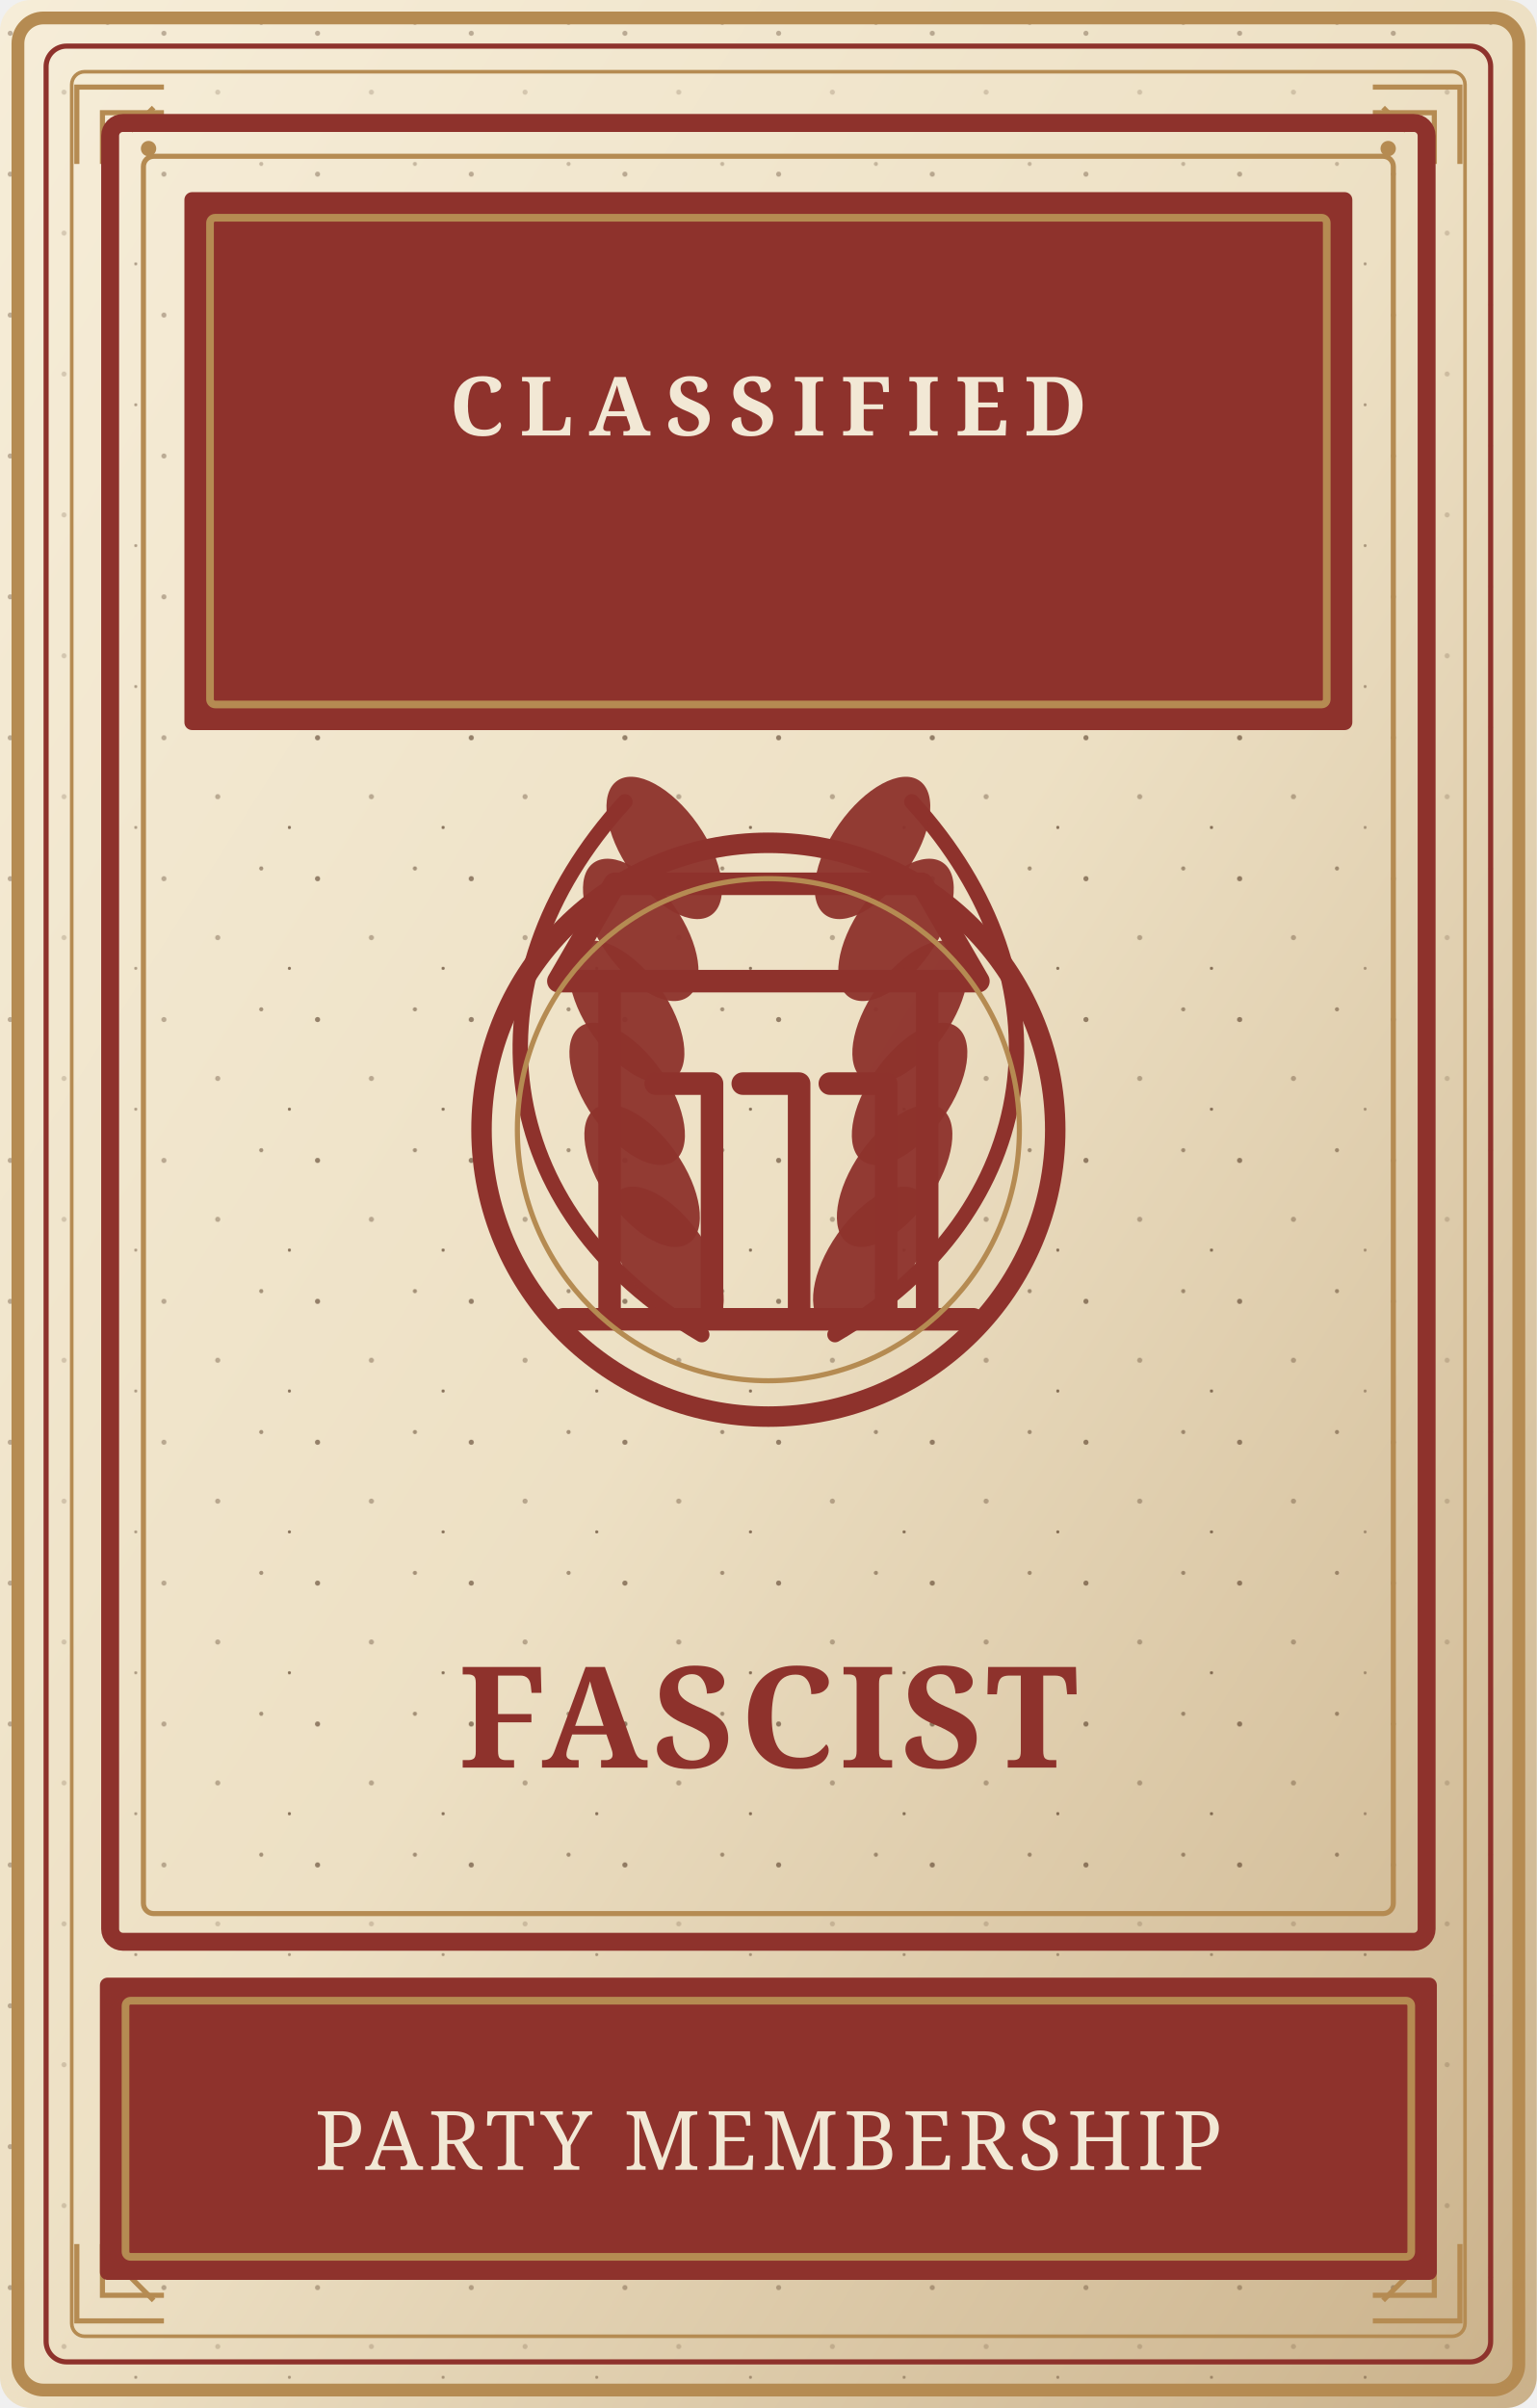
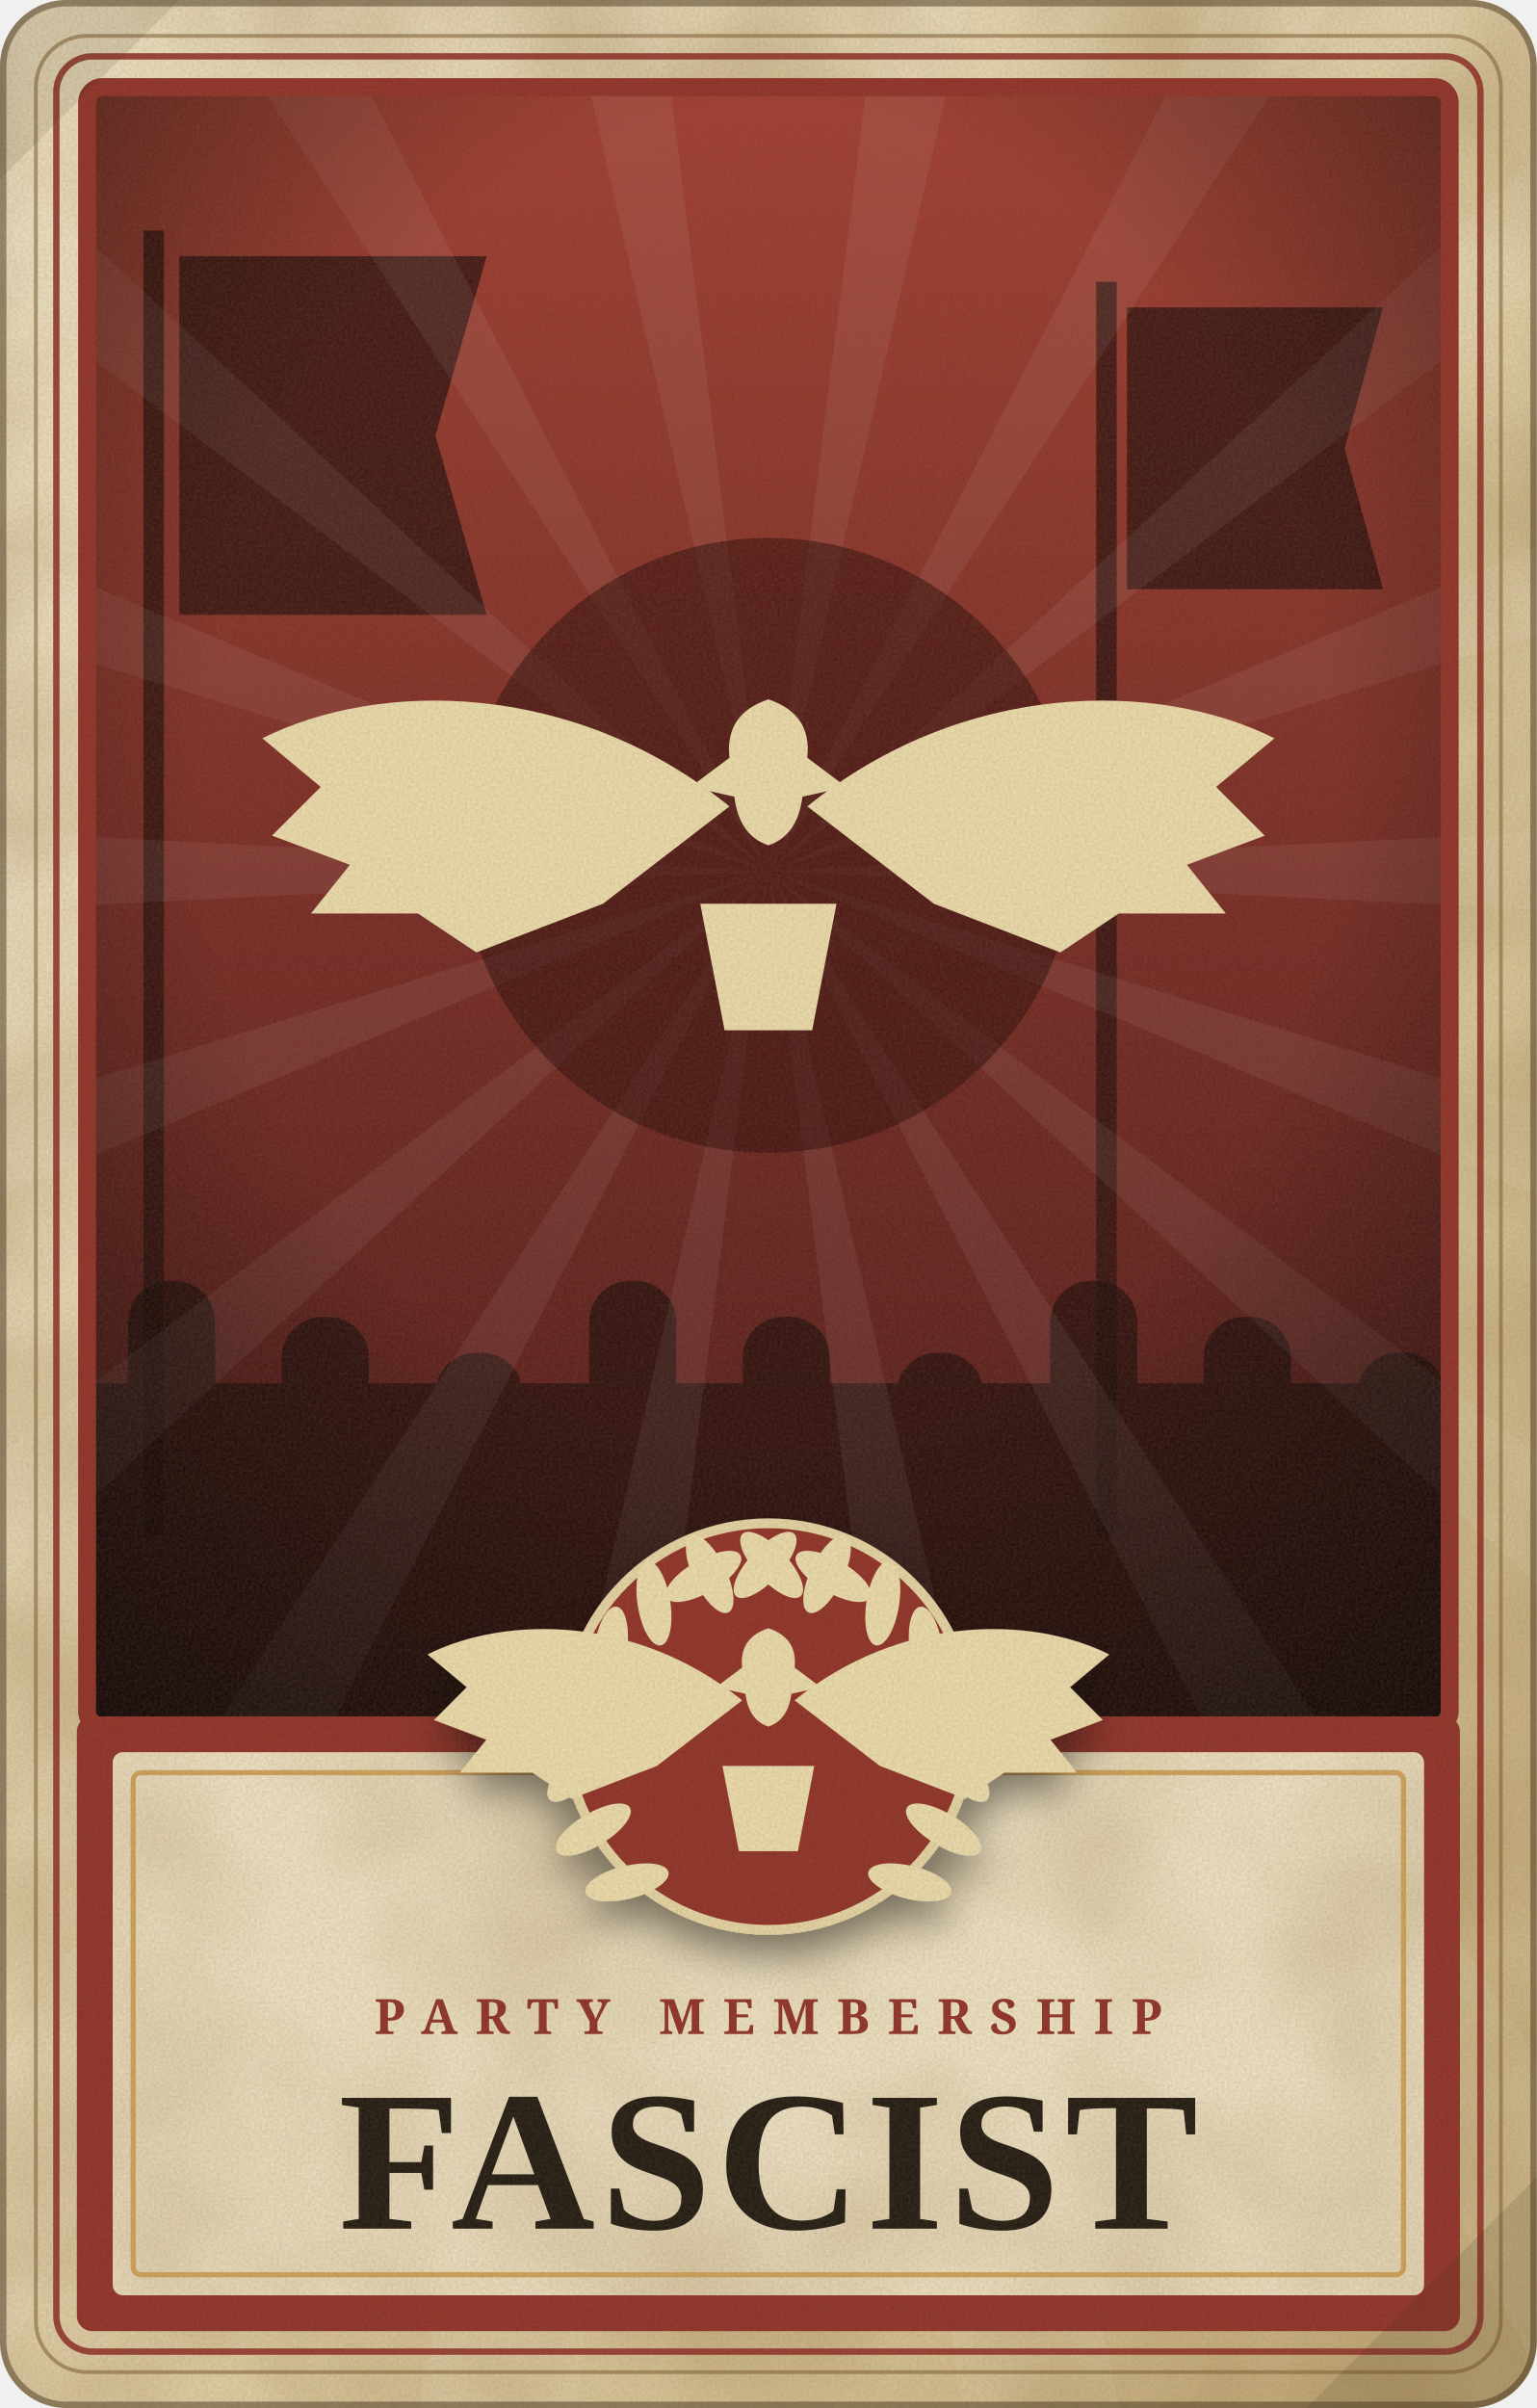
- <svg xmlns="http://www.w3.org/2000/svg" width="600" height="940" viewBox="0 0 600 940" role="img">
+ <svg xmlns="http://www.w3.org/2000/svg" width="600" height="940" viewBox="0 0 600 940">
  <defs>
-     <linearGradient id="paper" x1="0" x2="1" y1="0" y2="1">
-       <stop stop-color="#F6EDD8" />
-       <stop offset=".5" stop-color="#EDE0C4" />
-       <stop offset="1" stop-color="#CAB18A" />
+     <linearGradient id="paper" x1="0" y1="0" x2="1" y2="1">
+       <stop offset="0" stop-color="#efe3c6" />
+       <stop offset=".55" stop-color="#e3d2aa" />
+       <stop offset="1" stop-color="#c9b17f" />
    </linearGradient>
-     <linearGradient id="navy" x1="0" y1="0" x2="1" y2="1">
-       <stop stop-color="#1E4556" />
-       <stop offset="1" stop-color="#102A39" />
+     <linearGradient id="art" x1="0" y1="0" x2="0" y2="1">
+       <stop offset="0" stop-color="#a13a30" />
+       <stop offset="1" stop-color="#4a1517" />
    </linearGradient>
-     <linearGradient id="red" x1="0" y1="0" x2="1" y2="1">
-       <stop stop-color="#8E322C" />
-       <stop offset="1" stop-color="#541D20" />
-     </linearGradient>
-     <pattern id="grain" x="0" y="0" width="60" height="55" patternUnits="userSpaceOnUse">
-       <circle cx="4" cy="13" r="1" fill="#503621" opacity=".34" />
-       <circle cx="25" cy="36" r="1" fill="#503621" opacity=".19" />
-       <circle cx="42" cy="9" r=".8" fill="#503621" opacity=".27" />
-       <circle cx="53" cy="48" r=".6" fill="#503621" opacity=".4" />
-     </pattern>
-     <pattern id="hatch" width="16" height="16" patternUnits="userSpaceOnUse" patternTransform="rotate(34)">
-       <path d="M0 0 V16" stroke="#F9E5BC" stroke-opacity=".055" stroke-width="2" />
-     </pattern>
+     <radialGradient id="vig" cx=".5" cy=".42" r=".75">
+       <stop offset=".55" stop-color="#000" stop-opacity="0" />
+       <stop offset="1" stop-color="#000" stop-opacity=".62" />
+     </radialGradient>
+     <filter id="grain" x="0" y="0" width="100%" height="100%">
+       <feTurbulence type="fractalNoise" baseFrequency=".9" numOctaves="2" seed="4" />
+       <feColorMatrix values="0 0 0 0 .25  0 0 0 0 .17  0 0 0 0 .08  0 0 0 .55 0" />
+       <feComposite in2="SourceGraphic" operator="in" />
+     </filter>
+     <filter id="stain" x="0" y="0" width="100%" height="100%">
+       <feTurbulence type="fractalNoise" baseFrequency=".012" numOctaves="3" seed="9" />
+       <feColorMatrix values="0 0 0 0 .35  0 0 0 0 .22  0 0 0 0 .08  0 0 0 .9 -.28" />
+       <feComposite in2="SourceGraphic" operator="in" />
+     </filter>
+     <filter id="rough">
+       <feTurbulence type="fractalNoise" baseFrequency=".05" numOctaves="2" seed="2" result="n" />
+       <feDisplacementMap in="SourceGraphic" in2="n" scale="3" />
+     </filter>
+     <filter id="shadow" x="-20%" y="-20%" width="140%" height="140%">
+       <feDropShadow dx="0" dy="6" stdDeviation="6" flood-opacity=".5" />
+     </filter>
+     <clipPath id="card">
+       <rect x="0" y="0" width="600" height="940" rx="26" />
+     </clipPath>
+     <clipPath id="art">
+       <rect x="34" y="34" width="532" height="640" rx="6" />
+     </clipPath>
  </defs>
-   <rect x="0" y="0" width="600" height="940" rx="12" fill="url(#paper)" stroke="none" stroke-width="1" />
-   <rect x="0" y="0" width="600" height="940" rx="12" fill="url(#grain)" stroke="none" stroke-width="1" />
-   <rect x="7" y="7" width="586" height="926" rx="10" fill="none" stroke="#B58B52" stroke-width="5" />
-   <rect x="18" y="18" width="564" height="904" rx="8" fill="none" stroke="#8E322C" stroke-width="2" />
-   <rect x="28" y="28" width="544" height="884" rx="5" fill="none" stroke="#B58B52" stroke-width="1.4" />
-   <g transform="translate(30,30) scale(1)" stroke="#B58B52" fill="none" stroke-width="2">
-     <path d="M0 34 V4 H34 M10 34 V14 H34" />
-     <path d="M21 21 L30 12" />
-     <circle cx="28" cy="28" r="3" fill="#B58B52" stroke="none" />
+   <g clip-path="url(#card)">
+     <rect width="600" height="940" fill="url(#paper)" />
+     <rect width="600" height="940" fill="#fff" filter="url(#stain)" opacity=".8" />
+     <rect x="34" y="34" width="532" height="640" fill="url(#art)" />
+     <g clip-path="url(#art)">
+       <rect x="34" y="34" width="532" height="640" fill="url(#art)" />
+       <g fill="#2a0d0d" opacity=".8">
+         <path d="M70 100 H190 L170 170 L190 240 H70Z" />
+         <path d="M60 90 V600" stroke="#2a0d0d" stroke-width="8" />
+         <path d="M440 120 H540 L525 175 L540 230 H440Z" />
+         <path d="M432 110 V600" stroke="#2a0d0d" stroke-width="8" />
+       </g>
+       <g fill="#1a0707" opacity=".7">
+         <rect x="34" y="540" width="532" height="140" />
+         <rect x="50" y="500" width="34" height="60" rx="16" />
+         <rect x="110" y="514" width="34" height="60" rx="16" />
+         <rect x="170" y="528" width="34" height="60" rx="16" />
+         <rect x="230" y="500" width="34" height="60" rx="16" />
+         <rect x="290" y="514" width="34" height="60" rx="16" />
+         <rect x="350" y="528" width="34" height="60" rx="16" />
+         <rect x="410" y="500" width="34" height="60" rx="16" />
+         <rect x="470" y="514" width="34" height="60" rx="16" />
+         <rect x="530" y="528" width="34" height="60" rx="16" />
+       </g>
+       <path d="M300 340 L999 305 L999 375Z" fill="#fff" opacity=".07" />
+       <path d="M300 340 L969 546 L945 612Z" fill="#fff" opacity=".07" />
+       <path d="M300 340 L858 763 L813 816Z" fill="#fff" opacity=".07" />
+       <path d="M300 340 L680 928 L619 963Z" fill="#fff" opacity=".07" />
+       <path d="M300 340 L456 1022 L387 1035Z" fill="#fff" opacity=".07" />
+       <path d="M300 340 L213 1035 L144 1022Z" fill="#fff" opacity=".07" />
+       <path d="M300 340 L-19 963 L-80 928Z" fill="#fff" opacity=".07" />
+       <path d="M300 340 L-213 816 L-258 763Z" fill="#fff" opacity=".07" />
+       <path d="M300 340 L-345 612 L-369 546Z" fill="#fff" opacity=".07" />
+       <path d="M300 340 L-399 375 L-399 305Z" fill="#fff" opacity=".07" />
+       <path d="M300 340 L-369 134 L-345 68Z" fill="#fff" opacity=".07" />
+       <path d="M300 340 L-258 -83 L-213 -136Z" fill="#fff" opacity=".07" />
+       <path d="M300 340 L-80 -248 L-19 -283Z" fill="#fff" opacity=".07" />
+       <path d="M300 340 L144 -342 L213 -355Z" fill="#fff" opacity=".07" />
+       <path d="M300 340 L387 -355 L456 -342Z" fill="#fff" opacity=".07" />
+       <path d="M300 340 L619 -283 L680 -248Z" fill="#fff" opacity=".07" />
+       <path d="M300 340 L813 -136 L858 -83Z" fill="#fff" opacity=".07" />
+       <path d="M300 340 L945 68 L969 134Z" fill="#fff" opacity=".07" />
+       <g transform="translate(300 330)">
+         <circle r="120" fill="#2a0707" opacity=".55" />
+       </g>
+       <g transform="translate(300 330) scale(1.9) translate(-300 -674)">
+         <g fill="#efe0b0">
+           <path d="M308 666 C340 640 380 640 404 652 L392 662 L402 672 L386 678 L394 688 L372 688 L360 696 L334 686 Z" />
+           <path d="M292 666 C260 640 220 640 196 652 L208 662 L198 672 L214 678 L206 688 L228 688 L240 696 L266 686 Z" />
+           <path d="M300 644 q9 3 8 12 l8 6 l-9 2 q-1 8 -7 10 q-6 -2 -7 -10 l-9 -2 l8 -6 q-1 -9 8 -12z" />
+           <path d="M286 686 h28 l-5 26 h-18z" />
+         </g>
+       </g>
+       <rect x="34" y="34" width="532" height="640" fill="url(#vig)" />
+     </g>
+     <rect x="34" y="34" width="532" height="640" rx="6" fill="none" stroke="#8f2e27" stroke-width="7" />
+     <rect x="22" y="22" width="556" height="896" rx="14" fill="none" stroke="#8f2e27" stroke-width="2.5" opacity=".9" />
+     <rect x="14" y="14" width="572" height="912" rx="20" fill="none" stroke="#7a5a2c" stroke-width="1.5" opacity=".55" />
+     <path d="M26 674 L574 674 L574 712 L560 728 L574 744 L574 900 L26 900 L26 744 L40 728 L26 712 Z" fill="#8f2e27" opacity=".0" />
+     <rect x="30" y="670" width="540" height="240" rx="6" fill="#8f2e27" />
+     <rect x="44" y="684" width="512" height="212" rx="4" fill="#f1e6c9" />
+     <rect x="44" y="684" width="512" height="212" rx="4" fill="#fff" filter="url(#stain)" opacity=".55" />
+     <rect x="52" y="692" width="496" height="196" rx="3" fill="none" stroke="#d1a35a" stroke-width="2" />
+     <text x="300" y="870" text-anchor="middle" font-family="Georgia,'Times New Roman',serif" font-weight="900" font-size="78" fill="#1d1710" letter-spacing="2">FASCIST</text>
+     <text x="300" y="794" text-anchor="middle" font-family="Georgia,serif" font-weight="700" font-size="19" letter-spacing="7" fill="#8f2e27">PARTY MEMBERSHIP</text>
+     <g filter="url(#shadow)" transform="translate(300 674) scale(1.28) translate(-300 -674)">
+       <circle cx="300" cy="674" r="62" fill="#8f2e27" />
+       <circle cx="300" cy="674" r="62" fill="none" stroke="#e8d8a8" stroke-width="3" />
+       <ellipse cx="280.2" cy="628.2" rx="5" ry="13" transform="rotate(60 280.2 628.2)" fill="#efe0b0" />
+       <ellipse cx="299.0" cy="624.7" rx="5" ry="13" transform="rotate(43 299.0 624.7)" fill="#efe0b0" />
+       <ellipse cx="317.9" cy="627.5" rx="5" ry="13" transform="rotate(26 317.9 627.5)" fill="#efe0b0" />
+       <ellipse cx="334.9" cy="636.4" rx="5" ry="13" transform="rotate(9 334.9 636.4)" fill="#efe0b0" />
+       <ellipse cx="348.1" cy="650.3" rx="5" ry="13" transform="rotate(-8 348.1 650.3)" fill="#efe0b0" />
+       <ellipse cx="356.0" cy="667.7" rx="5" ry="13" transform="rotate(-25 356.0 667.7)" fill="#efe0b0" />
+       <ellipse cx="357.9" cy="686.7" rx="5" ry="13" transform="rotate(-42 357.9 686.7)" fill="#efe0b0" />
+       <ellipse cx="353.4" cy="705.4" rx="5" ry="13" transform="rotate(-59 353.4 705.4)" fill="#efe0b0" />
+       <ellipse cx="343.1" cy="721.5" rx="5" ry="13" transform="rotate(-76 343.1 721.5)" fill="#efe0b0" />
+       <ellipse cx="319.8" cy="628.2" rx="5" ry="13" transform="rotate(-60 319.8 628.2)" fill="#efe0b0" />
+       <ellipse cx="301.0" cy="624.7" rx="5" ry="13" transform="rotate(-43 301.0 624.7)" fill="#efe0b0" />
+       <ellipse cx="282.1" cy="627.5" rx="5" ry="13" transform="rotate(-26 282.1 627.5)" fill="#efe0b0" />
+       <ellipse cx="265.1" cy="636.4" rx="5" ry="13" transform="rotate(-9 265.1 636.4)" fill="#efe0b0" />
+       <ellipse cx="251.9" cy="650.3" rx="5" ry="13" transform="rotate(8 251.9 650.3)" fill="#efe0b0" />
+       <ellipse cx="244.0" cy="667.7" rx="5" ry="13" transform="rotate(25 244.0 667.7)" fill="#efe0b0" />
+       <ellipse cx="242.1" cy="686.7" rx="5" ry="13" transform="rotate(42 242.1 686.7)" fill="#efe0b0" />
+       <ellipse cx="246.6" cy="705.4" rx="5" ry="13" transform="rotate(59 246.6 705.4)" fill="#efe0b0" />
+       <ellipse cx="256.9" cy="721.5" rx="5" ry="13" transform="rotate(76 256.9 721.5)" fill="#efe0b0" />
+       <g fill="#efe0b0">
+         <path d="M308 666 C340 640 380 640 404 652 L392 662 L402 672 L386 678 L394 688 L372 688 L360 696 L334 686 Z" />
+         <path d="M292 666 C260 640 220 640 196 652 L208 662 L198 672 L214 678 L206 688 L228 688 L240 696 L266 686 Z" />
+         <path d="M300 644 q9 3 8 12 l8 6 l-9 2 q-1 8 -7 10 q-6 -2 -7 -10 l-9 -2 l8 -6 q-1 -9 8 -12z" />
+         <path d="M286 686 h28 l-5 26 h-18z" />
+       </g>
+     </g>
+     <rect width="600" height="940" fill="#fff" filter="url(#grain)" opacity=".5" />
+     <rect width="600" height="940" rx="26" fill="none" stroke="#3a2813" stroke-opacity=".45" stroke-width="5" />
+     <path d="M0 0 L70 0 L0 70 Z" fill="#3a2a14" opacity=".12" />
+     <path d="M600 940 L510 940 L600 850 Z" fill="#3a2a14" opacity=".14" />
  </g>
-   <g transform="translate(570 30) scale(-1 1)">
-     <g transform="translate(0,0) scale(1)" stroke="#B58B52" fill="none" stroke-width="2">
-       <path d="M0 34 V4 H34 M10 34 V14 H34" />
-       <path d="M21 21 L30 12" />
-       <circle cx="28" cy="28" r="3" fill="#B58B52" stroke="none" />
-     </g>
-   </g>
-   <g transform="translate(30 910) scale(1 -1)">
-     <g transform="translate(0,0) scale(1)" stroke="#B58B52" fill="none" stroke-width="2">
-       <path d="M0 34 V4 H34 M10 34 V14 H34" />
-       <path d="M21 21 L30 12" />
-       <circle cx="28" cy="28" r="3" fill="#B58B52" stroke="none" />
-     </g>
-   </g>
-   <g transform="translate(570 910) scale(-1 -1)">
-     <g transform="translate(0,0) scale(1)" stroke="#B58B52" fill="none" stroke-width="2">
-       <path d="M0 34 V4 H34 M10 34 V14 H34" />
-       <path d="M21 21 L30 12" />
-       <circle cx="28" cy="28" r="3" fill="#B58B52" stroke="none" />
-     </g>
-   </g>
-   <rect x="43" y="48" width="514" height="710" rx="5" fill="none" stroke="#8E322C" stroke-width="7" />
-   <rect x="56" y="61" width="488" height="686" rx="4" fill="none" stroke="#B58B52" stroke-width="2" />
-   <rect x="69" y="74" width="462" height="660" rx="4" fill="url(#grain)" stroke="none" stroke-width="1" />
-   <rect x="72" y="75" width="456" height="210" rx="3" fill="#8E322C" stroke="none" stroke-width="1" />
-   <rect x="82" y="85" width="436" height="190" rx="2" fill="none" stroke="#B58B52" stroke-width="3" />
-   <g transform="translate(300,435) scale(2)" fill="none" stroke="#8E322C" stroke-width="3" stroke-linecap="round">
-     <path d="M-13 43 C-54 19 -60 -26 -28 -61 M13 43 C54 19 60 -26 28 -61" />
-     <ellipse cx="-20.0" cy="28" rx="8" ry="16" fill="#8E322C" stroke="none" transform="rotate(-35 -20.0 28)" opacity=".95" />
-     <ellipse cx="-24.648" cy="12" rx="8" ry="16" fill="#8E322C" stroke="none" transform="rotate(-35 -24.64828 12)" opacity=".95" />
-     <ellipse cx="-27.566" cy="-4" rx="8" ry="16" fill="#8E322C" stroke="none" transform="rotate(-35 -27.56627 -4)" opacity=".95" />
-     <ellipse cx="-27.668" cy="-20" rx="8" ry="16" fill="#8E322C" stroke="none" transform="rotate(-35 -27.66777 -20)" opacity=".95" />
-     <ellipse cx="-24.915" cy="-36" rx="8" ry="16" fill="#8E322C" stroke="none" transform="rotate(-35 -24.91499 -36)" opacity=".95" />
-     <ellipse cx="-20.333" cy="-52" rx="8" ry="16" fill="#8E322C" stroke="none" transform="rotate(-35 -20.33265 -52)" opacity=".95" />
-     <ellipse cx="20.0" cy="28" rx="8" ry="16" fill="#8E322C" stroke="none" transform="rotate(35 20.0 28)" opacity=".95" />
-     <ellipse cx="24.648" cy="12" rx="8" ry="16" fill="#8E322C" stroke="none" transform="rotate(35 24.64828 12)" opacity=".95" />
-     <ellipse cx="27.566" cy="-4" rx="8" ry="16" fill="#8E322C" stroke="none" transform="rotate(35 27.56627 -4)" opacity=".95" />
-     <ellipse cx="27.668" cy="-20" rx="8" ry="16" fill="#8E322C" stroke="none" transform="rotate(35 27.66777 -20)" opacity=".95" />
-     <ellipse cx="24.915" cy="-36" rx="8" ry="16" fill="#8E322C" stroke="none" transform="rotate(35 24.91499 -36)" opacity=".95" />
-     <ellipse cx="20.333" cy="-52" rx="8" ry="16" fill="#8E322C" stroke="none" transform="rotate(35 20.33265 -52)" opacity=".95" />
-   </g>
-   <g transform="translate(300,439) scale(2)" stroke="#8E322C" fill="none" stroke-width="4.4" stroke-linejoin="round" stroke-linecap="round">
-     <path d="M-40 38 H40 M-31 38 V-28 H31 V38 M-41 -28 H41 L30 -47 H-30 Z M-22 -8 H-11 V38 M-5 -8 H6 V38 M12 -8 H23 V38" />
-   </g>
-   <circle cx="300" cy="441" r="112" fill="none" stroke="#8E322C" stroke-width="8" />
-   <circle cx="300" cy="441" r="98" fill="none" stroke="#B58B52" stroke-width="2" />
-   <text x="300" y="170" text-anchor="middle" font-family="EB Garamond,serif" font-weight="600" font-size="32" fill="#F2E8D5" letter-spacing="6">CLASSIFIED</text>
-   <text x="300" y="690" text-anchor="middle" font-family="EB Garamond,serif" font-weight="700" font-size="55" fill="#8E322C" letter-spacing="2">FASCIST</text>
-   <rect x="39" y="772" width="522" height="118" rx="3" fill="#8E322C" stroke="none" stroke-width="1" />
-   <rect x="49" y="781" width="502" height="100" rx="2" fill="none" stroke="#B58B52" stroke-width="3" />
-   <text x="300" y="847" text-anchor="middle" font-family="EB Garamond,serif" font-weight="500" font-size="32" fill="#F2E8D5" letter-spacing="2">PARTY MEMBERSHIP</text>
</svg>
